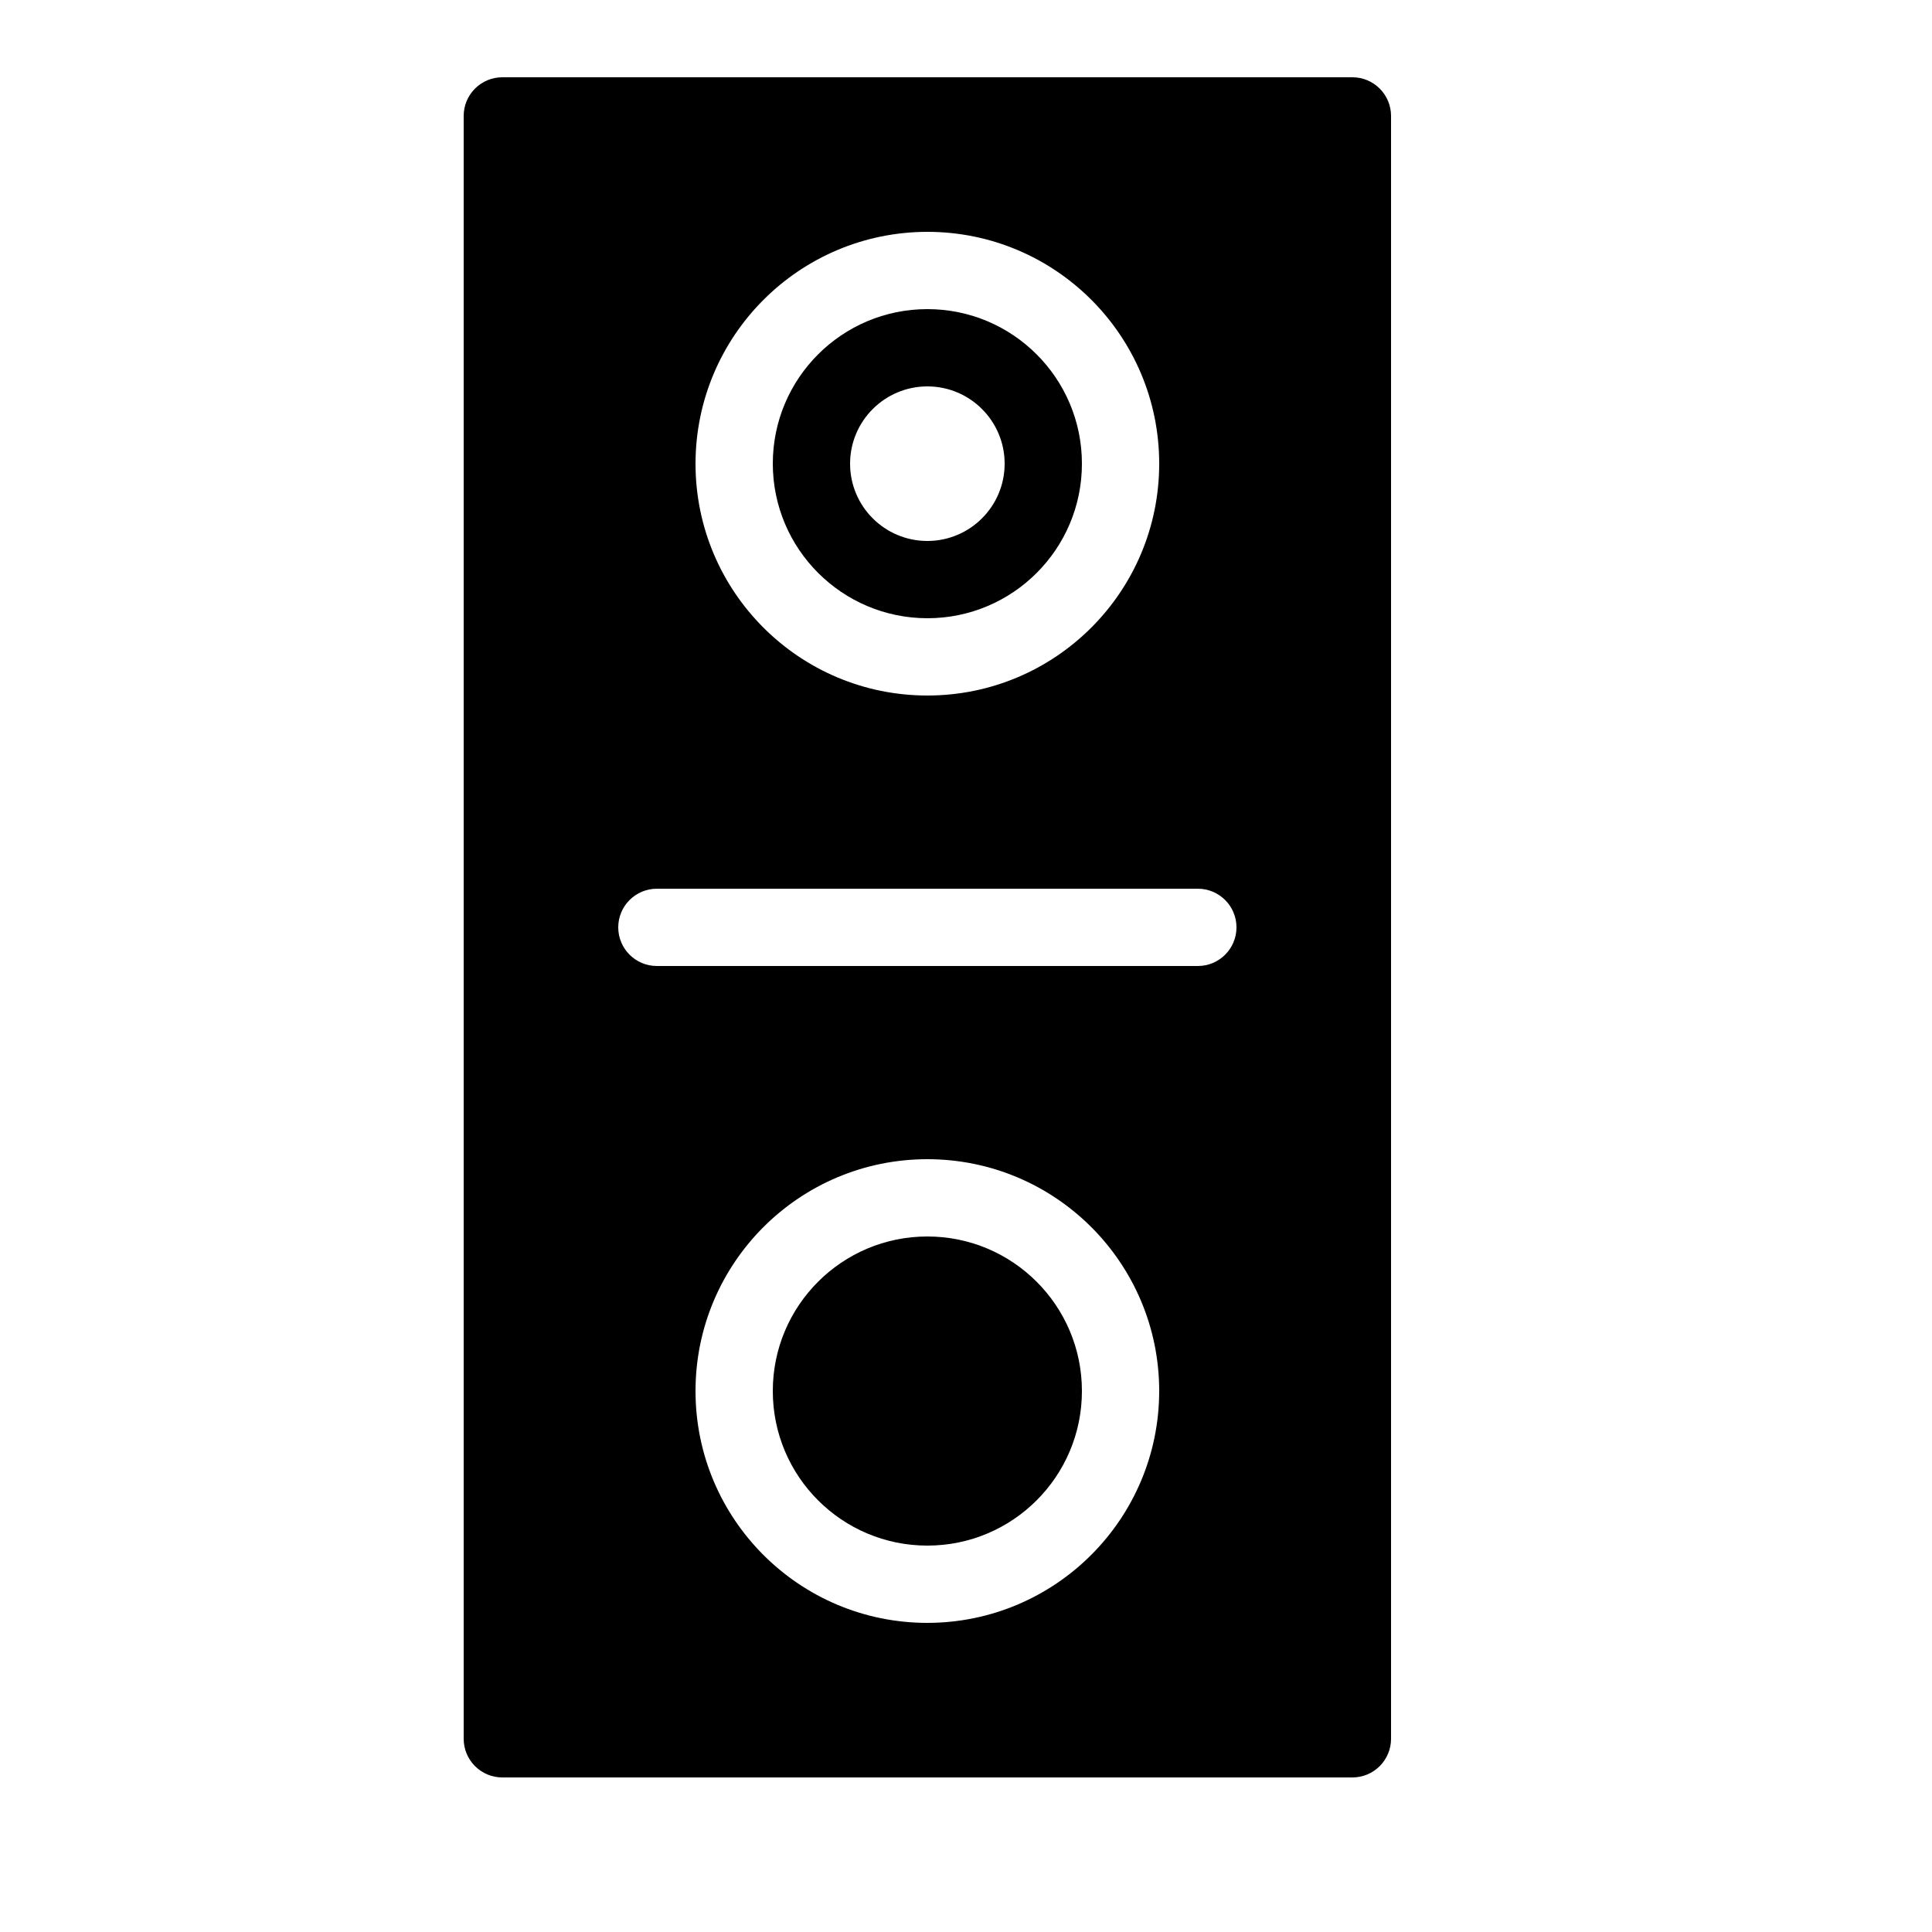
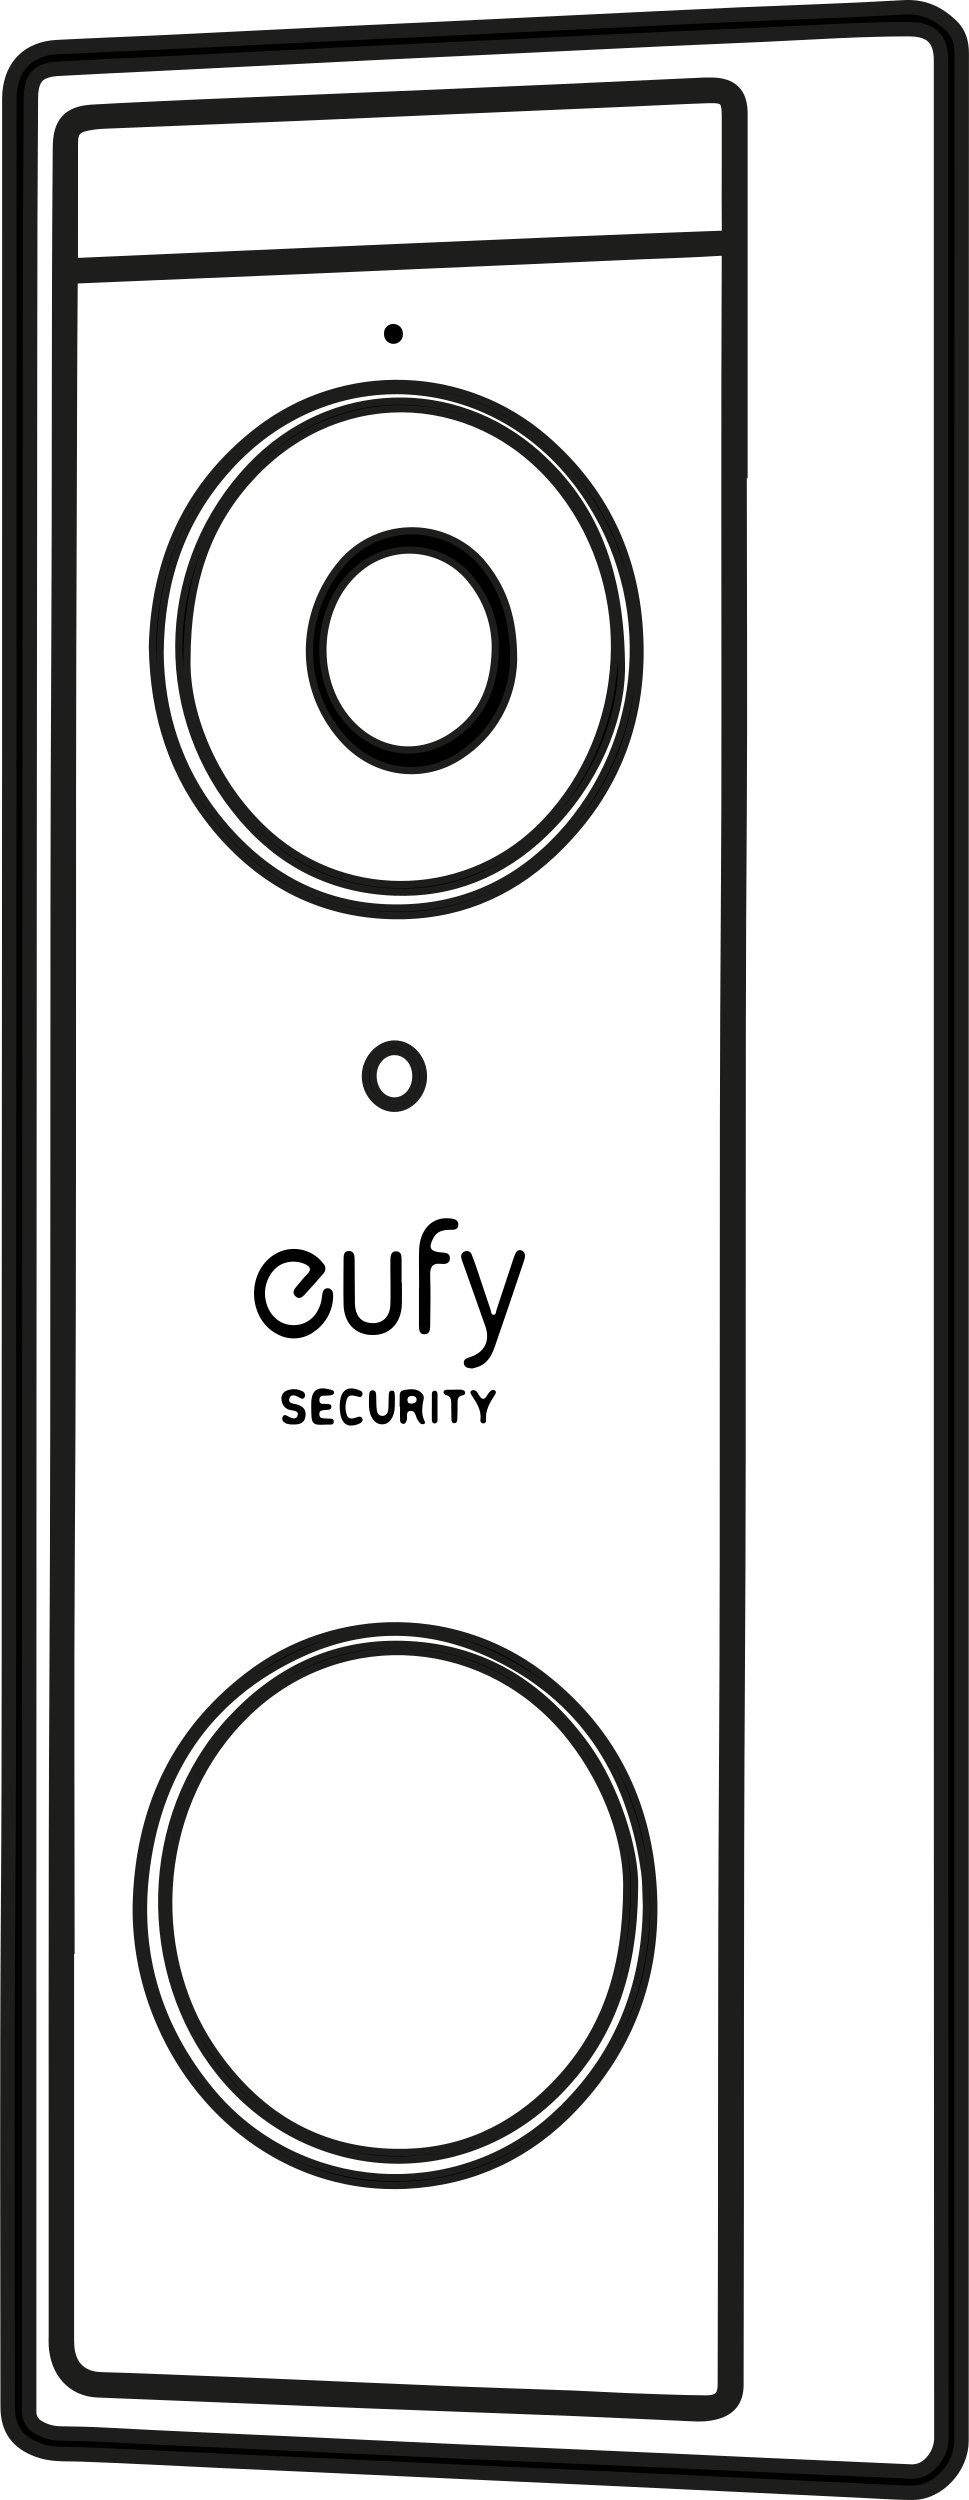
- <svg xmlns="http://www.w3.org/2000/svg" viewBox="0 0 100 100" x="0px" y="0px">
-   <g>
-     <path d="M48,32a8,8,0,1,0-8-8A8.01,8.01,0,0,0,48,32Zm0-12a4,4,0,1,1-4,4A4.003,4.003,0,0,1,48,20Z" />
-     <circle cx="48" cy="72" r="8" />
-     <path d="M70,4H26a1.999,1.999,0,0,0-2,2V90a1.999,1.999,0,0,0,2,2H70a1.999,1.999,0,0,0,2-2V6A1.999,1.999,0,0,0,70,4ZM48,12A12,12,0,1,1,36,24,12.013,12.013,0,0,1,48,12Zm0,72A12,12,0,1,1,60,72,12.013,12.013,0,0,1,48,84ZM62,50H34a2,2,0,0,1,0-4H62a2,2,0,0,1,0,4Z" />
+ <svg xmlns="http://www.w3.org/2000/svg" height="244.64mm" viewBox="0 0 268.75 693.48" width="94.81mm">
+   <g transform="translate(-3.88 -5.93)">
+     <g stroke="#1d1d1b" stroke-miterlimit="10">
+       <path d="m270.59 352v331c0 7.37-6.5 14.39-13.49 14.41-3.9 0-7.8-.28-11.71-.46l-27.63-1.34q-25.53-1.23-51-2.42c-7.89-.37-15.77-.71-23.66-1.07q-26.15-1.22-52.29-2.44c-8.14-.38-16.28-.71-24.41-1.08-13.37-.62-26.73-1.36-40.1-1.84-4-.15-8 .23-11.8-1.19-5.9-2.17-8.5-5.9-8.5-12.11 0-45.41-.22-90.82.11-136.23.36-47.82.2-95.65.24-143.47q.15-179.35.12-358.71a34.07 34.07 0 0 1 .07-3.5c.71-7.55 5.38-12.09 13.05-12.55 11.61-.6 23.24-1 34.86-1.59 15.94-.77 31.87-1.59 47.8-2.36 8-.39 15.94-.73 23.91-1.11q30-1.44 60-2.91c7.64-.37 15.27-.74 22.91-1.07 15.19-.65 30.4-1.1 45.58-2 5.31-.31 9.34 1.56 13 5 2.29 2.14 3 4.76 3 7.87q-.1 165.61-.06 331.17zm-5.68 0v-329.2c0-6.17-2.74-8.78-9-8.78-13.47 0-26.91.92-40.36 1.54-11.95.55-23.91 1-35.86 1.61q-25.53 1.2-51.05 2.45c-7.47.36-14.94.69-22.41 1.06l-57 2.87c-9.71.48-19.42.9-29.13 1.46-5.69.32-7.62 2.49-7.66 8.22q-.23 34.49-.23 69-.29 285.11-.24 570.21v2.5a4.83 4.83 0 0 0 2.74 4.43 12.08 12.08 0 0 0 5.71 1.58c4.07.06 8.13.13 12.21.35 18.34 1 36.69 1.75 55 2.59q21.18 1 42.34 2 30.14 1.35 60.28 2.63c7.89.35 15.77.74 23.66 1.1l42.59 1.89a7.1 7.1 0 0 0 5.75-2.47 10.15 10.15 0 0 0 2.75-7.54q-.12-164.75-.09-329.5z" stroke-width="4" />
+       <path d="m208.53 135.73c0 32.25.21 64.5 0 96.75-.6 79.08 0 158.16-.51 237.23-.44 65.91-.17 131.83-.37 197.74 0 3.94-1.73 6.19-5.59 7.19-3.12.81-6.29.42-9.44.29-9.8-.39-19.59-.92-29.39-1.3-19.35-.75-38.71-1.42-58.06-2.16-12.08-.47-24.17-.96-36.17-1.47-12.7-.5-25.41-1-38.12-1.52-6.32-.28-10.59-5-11-12-.06-.91 0-1.83 0-2.75.05-60.75-.14-121.5.2-182.25.53-95.07 0-190.15.52-285.23.27-46.49 0-93 .41-139.48.06-6.4 2.3-9 8.72-9.34 10.29-.6 20.58-1 30.88-1.49q31.26-1.34 62.53-2.6 17.43-.73 34.87-1.51 20.69-.93 41.35-1.9h2c5.2.11 7.41 2.35 7.41 7.58q0 49.13 0 98.25zm-186.45 409.73h-.15q0 54 0 108a35.85 35.85 0 0 0 .09 3.74c.6 5.84 4.2 9.09 10 9.24 5.32.13 10.64.34 15.95.55q13.58.51 27.16 1.06c18.27.76 36.53 1.59 54.8 2.33 10.88.44 21.76.74 32.64 1.15 5.07.19 10.13.53 15.19.72 7.31.26 14.62.57 21.93.63 4.12 0 5.74-1.75 5.76-5.53.18-56.49 0-113 .36-169.47.51-80-.08-160 .52-240 .29-37.08.1-74.16.13-111.24 0-23.08 0-46.16.12-69.24 0-2.45-.65-3.12-3.08-3-7.55.47-15.11.71-22.66 1l-59.74 2.6q-16.56.72-33.13 1.45-30.89 1.3-61.78 2.58c-3.23.14-3.23.09-3.26 3.46-.19 22.24-.17 44.49-.27 66.73-.44 95.57.1 191.15-.54 286.72-.24 35.52-.04 71.06-.04 106.52zm184.5-492.23q0-7.63 0-15.25c0-4.87-1.18-6.1-6.09-5.93-7.22.23-14.44.63-21.67.94q-23.28 1-46.58 2-23 1-46.08 2c-17.86.74-35.71 1.42-53.57 2.16a31.07 31.07 0 0 0 -4.7.56c-3.62.71-4.86 2.29-4.87 6q-.02 15.42-.02 30.79c0 3.49 0 3.57 3.47 3.43 14.53-.62 29.18-1.29 43.8-1.93l46.08-2q23.42-1 46.83-2 20.43-.84 40.86-1.58c2-.06 2.59-.82 2.56-2.7-.07-5.49-.02-10.99-.02-16.49z" stroke-width="5" />
+       <path d="m41.66 534.54c.61-25.85 10.07-47.54 30.77-63.54a66.94 66.94 0 0 1 83.64 1.15c16.84 13.7 26.32 31.6 28.62 53.11 2.65 24.7-4.14 46.63-21.13 64.85-12.66 13.57-28.44 21.1-47.18 22-30.6 1.4-56.31-17.77-68-44.7a79.36 79.36 0 0 1 -6.72-32.87zm141.53.1c-.16-3.35-.07-6.67-.56-10-4-27.29-17.33-48.08-42.67-59.87-17.25-8-35.18-8.13-52.48-.22-26.38 12.07-40.27 33.69-43.3 62-2.33 21.93 3.7 41.8 17.86 59.12 24.12 29.51 68.62 32.73 96.4 6.65 16.63-15.56 24.5-35 24.75-57.68z" stroke-width="2" />
+       <path d="m46.15 185.23c.64-23.89 9.65-44.7 29.56-60a62.88 62.88 0 0 1 79.5 2.5c16 13.9 24.6 31.65 26 52.74 1.64 24.36-6.13 45.33-23.93 62.15-12.39 11.7-27.41 17.68-44.45 17.31-20-.44-36.38-9-49.14-24.37-11.82-14.31-17.21-30.96-17.54-50.33zm2.14 1.93c.19 16.19 4.94 31.84 15.71 45.44 13 16.41 29.75 25.47 50.82 25.21 18.84-.24 34.43-8.09 46.65-22.39a76.36 76.36 0 0 0 2.63-95.42c-24.21-31.77-68.08-34.55-95.5-5.84-13.8 14.46-20.17 32.05-20.31 53z" stroke-width="2" />
+     </g>
+     <path d="m85.3 373.52c3.85 0 6.83-2.62 7.73-6.82.12-.57.13-1.16.23-1.73.15-.87.47-1.69 1.51-1.69s1.54.94 1.52 1.9a12.07 12.07 0 0 1 -5.15 10.05 9.47 9.47 0 0 1 -10.39.76c-8.14-4.21-8.62-17-.87-22a10.22 10.22 0 0 1 13.64 2.4 2 2 0 0 1 0 2.89c-1.7 1.94-3.39 3.89-5.13 5.78-.71.77-1.61 1.38-2.58.42s-.41-1.83.28-2.65c1-1.14 1.89-2.33 2.94-3.39 1.45-1.44.84-2.25-.7-2.92a7.84 7.84 0 0 0 -5.14-.34c-3.68.89-6.29 5.39-5.74 9.7.62 4.56 3.78 7.63 7.85 7.64z" />
+     <path d="m134.86 385.54c-1.16-.11-2.15-.23-2.31-1.39s.77-1.48 1.7-1.77c4-1.26 5.67-4.49 4.27-8.51-2-5.74-4.06-11.46-6.09-17.19a16.13 16.13 0 0 1 -.55-1.66 1.5 1.5 0 0 1 1.06-2 1.4 1.4 0 0 1 1.79.95c.42 1 .77 2 1.12 3 1.37 4.11 2.72 8.22 4.12 12.32.17.5.13 1.39.84 1.35s.63-.87.81-1.4q2.24-6.76 4.46-13.52a20 20 0 0 1 .67-1.88c.32-.73.81-1.34 1.72-1.07s1.14 1.11 1 2a12.27 12.27 0 0 1 -.42 1.43c-2.59 7.65-5.14 15.32-7.8 22.94-.82 2.36-1.84 4.71-4.39 5.79a13.14 13.14 0 0 1 -2 .61z" />
+     <path d="m115.35 361.75c0 2 .06 4 0 6-.17 5.22-3.4 8.56-8.17 8.51s-7.87-3.29-8-8.42c-.1-4.16 0-8.33 0-12.49 0-1.09 0-2.42 1.5-2.4s1.56 1.35 1.57 2.43c.06 4.08 0 8.16.08 12.24.08 3.18 1.63 5 4.19 5.3 3.33.35 5.51-1.53 5.64-5.11.12-3.41 0-6.83 0-10.24 0-.75 0-1.5 0-2.25.06-1.12.19-2.34 1.67-2.29 1.32.05 1.44 1.19 1.45 2.23v6.49z" />
+     <path d="m120.14 363c0-3.49-.12-7 0-10.49.23-5.55 3.6-9 8.26-8.63 1.18.1 2.59.21 2.62 1.71 0 1.72-1.5 1.44-2.62 1.48-1.74.07-3.28.44-4.22 2.12-1.59 2.86-1 3.94 2.16 4.16 1.11.08 2.35.12 2.34 1.61s-1.29 1.68-2.37 1.56c-2.7-.32-3.17 1.05-3.1 3.39.14 4.49.06 9 0 13.49 0 1.15 0 2.59-1.56 2.65s-1.55-1.42-1.56-2.55c0-3.5 0-7 0-10.5z" />
+     <path d="m121.34 304.63c-.06 4.77-3.77 8.78-8.11 8.75s-8.12-4.26-8-9.11c.08-4.69 3.93-8.82 8.16-8.75 4.43.07 8.01 4.14 7.95 9.11zm-2.11-.23c0-3.82-2.55-6.74-5.87-6.78s-6.09 3-6 6.88 2.61 6.77 5.89 6.82 6-2.97 5.98-6.92z" stroke="#1d1d1b" stroke-miterlimit="10" stroke-width="2" />
+     <path d="m114.74 396.16a16.82 16.82 0 0 1 0-1.74c.11-1.08-.41-2.62 1.17-2.89s3.5-.62 4.92.82a2 2 0 0 1 .63 1.3c-.45 2.24-.88 4.4.25 6.64.34.68-.63.87-1.16.55a3.36 3.36 0 0 1 -.88-1.16c-.53-.89-.54-2.44-1.84-2.38-1.6.08-.81 1.69-1.14 2.6-.17.49-.32 1-.94 1a.92.92 0 0 1 -.9-1c-.06-1.24 0-2.48 0-3.72zm3.37-.87c.63-.07 1.29-.3 1.33-1.08s-.62-1.06-1.33-1.06-1.24.35-1.21 1.17.48.98 1.21.97z" />
+     <path d="m84.56 401.06a5 5 0 0 1 -1.22-.24c-.76-.27-1.38-.89-1.11-1.71.38-1.15 1.15-.5 1.79-.17.86.44 1.94.84 2.37-.25.5-1.3-.79-1.41-1.64-1.57a3 3 0 0 1 -2.75-2.73 2.33 2.33 0 0 1 1.11-2.58 5.12 5.12 0 0 1 4.56 0 1.22 1.22 0 0 1 .71 1.66c-.45.86-1.09.33-1.69 0-.92-.48-2.12-.91-2.53.34-.46 1.42 1 1.43 1.9 1.66 1.76.43 2.83 1.37 2.55 3.35s-1.67 2.36-4.05 2.24z" />
+     <path d="m90.21 396.18v-.75c0-3.88 1.64-5.07 5.46-4 .41.12.85.22.88.72s-.37.71-.79.8-.66.06-1 .1c-.92.14-2.28-.3-2.3 1.2s1.24 1 2.09 1.13c.56.07 1.31 0 1.25.83s-.77.75-1.35.82c-.86.12-2.07-.1-2 1.26s1.27 1 2.12 1.13 2-.29 1.89.95c0 1-1.17.68-1.87.72-4.25.24-4.37.09-4.38-4.91z" />
+     <path d="m113.4 395.16v.75c-.06 3.12-1.5 5.18-3.58 5.12s-3.47-2.07-3.59-5a31.85 31.85 0 0 1 .06-3.24c0-.59.2-1.23 1-1.2s.89.67.93 1.25c.07 1.25 0 2.5.12 3.74.07 1.06.41 2.13 1.65 2.11s1.55-1.12 1.63-2.15 0-2.33.1-3.49c0-.57 0-1.32.77-1.37 1-.06.85.83.91 1.45s0 1.33 0 2z" />
+     <path d="m98.12 396c0-4 1.75-5.68 4.91-4.62.69.23 1.62.46 1.37 1.43s-1 .59-1.68.42c-1-.24-2.17-.49-2.58.71a6.56 6.56 0 0 0 0 4.64c.47 1.14 1.64.91 2.61.53.7-.28 1.44-.38 1.67.43s-.63 1.23-1.33 1.48c-3.27 1.16-4.97-.55-4.97-5.02z" />
+     <path d="m135.18 391.51c.84.1 1.18.72 1.49 1.29.8 1.43 1.56 1.65 2.42.06a4.58 4.58 0 0 1 .76-1 1 1 0 0 1 1.34-.2c.44.33.21.8 0 1.12-1.41 2.19-2.76 4.37-2.48 7.15a.76.76 0 0 1 -.73.85.82.82 0 0 1 -.83-1c.31-2.62-1-4.63-2.34-6.66-.38-.57-.9-1.41.37-1.61z" />
+     <path d="m113 95.79a2.65 2.65 0 0 1 2.64 2.71 2.62 2.62 0 1 1 -5.23.07 2.54 2.54 0 0 1 2.59-2.78z" />
+     <path d="m130 391.39h1.49s1.27 0 1.39.72-.44.82-.94.95c-1.2.3-1.13 1.26-1.14 2.18 0 1.49 0 3-.08 4.47 0 .51-.22 1-.82 1s-.78-.54-.8-1c0-1.24-.05-2.49-.06-3.73s.25-2.74-1.61-3.12a.94.94 0 0 1 -.52-.73c0-.48.44-.67.87-.69h2.22z" />
+     <path d="m123.67 396.1c0-1.17 0-2.33 0-3.49 0-.42.18-.85.68-.9.66-.07.88.43.89.93q0 3.62 0 7.23a.82.82 0 0 1 -.69.9c-.66.07-.87-.43-.88-.94-.03-1.24 0-2.49 0-3.73z" />
+     <path d="m179.9 529.75c-.24 24.29-7 42.13-21.38 56.66-27 27.17-69.66 24.31-93.6-5.55-22.2-27.69-21.92-71 3-97.88 13.3-14.36 29.73-21.87 49.32-20.84 21.08 1.1 37.23 11.41 49.43 28.45 7.73 10.78 13.6 28.17 13.23 39.16zm-2.16-1c-.05-11.87-4.86-27-15.19-40.38-22.61-29.23-63.58-32.58-89.89-7.48-25.86 24.7-28.45 65.82-10.12 93.11 12.11 18 28.71 28.55 50.93 29 17.59.35 32.36-6.32 44.38-18.79 13.5-13.98 19.87-31.04 19.89-55.43z" stroke="#1d1d1b" stroke-miterlimit="10" stroke-width="2" />
+     <path d="m176.26 191.78c-.25 13.81-6.88 31.3-21.44 45.31-11.55 11.11-25.53 16.92-41.59 16.3-18.35-.71-33.23-8.86-44.42-23.39a72.61 72.61 0 0 1 4.6-94.6c22.31-23.4 56.59-23.94 79.59-3.4 15.47 13.84 23.27 32.2 23.26 59.78zm-120.52-3.08c-.37 16.14 8.25 35.89 22.64 48.65a55.19 55.19 0 0 0 76.81-3.35c23.55-24.82 25.63-64.36 4.84-91.6-21.94-28.73-61.09-31-85.94-4.82-12.62 13.34-18.27 29.54-18.35 51.12z" stroke="#1d1d1b" stroke-miterlimit="10" stroke-width="2" />
+     <path d="m146.34 189.18a32.51 32.51 0 0 1 -14.83 26.38c-10.07 6.72-23.72 5.36-32.72-4.95-12.24-14-12-34.43 0-48.57a25.59 25.59 0 0 1 39.36.74c5.47 6.92 8.25 14.73 8.19 26.4zm-5.09-2.79a29.33 29.33 0 0 0 -6.13-18.88 21.82 21.82 0 0 0 -31.39-4.13c-12.38 9.8-13.82 30.75-3 42.83 7.91 8.8 19.58 10.33 29.22 3.5 8.05-5.63 11.05-13.86 11.3-23.32z" stroke="#1d1d1b" stroke-miterlimit="10" stroke-width="2" />
  </g>
</svg>
